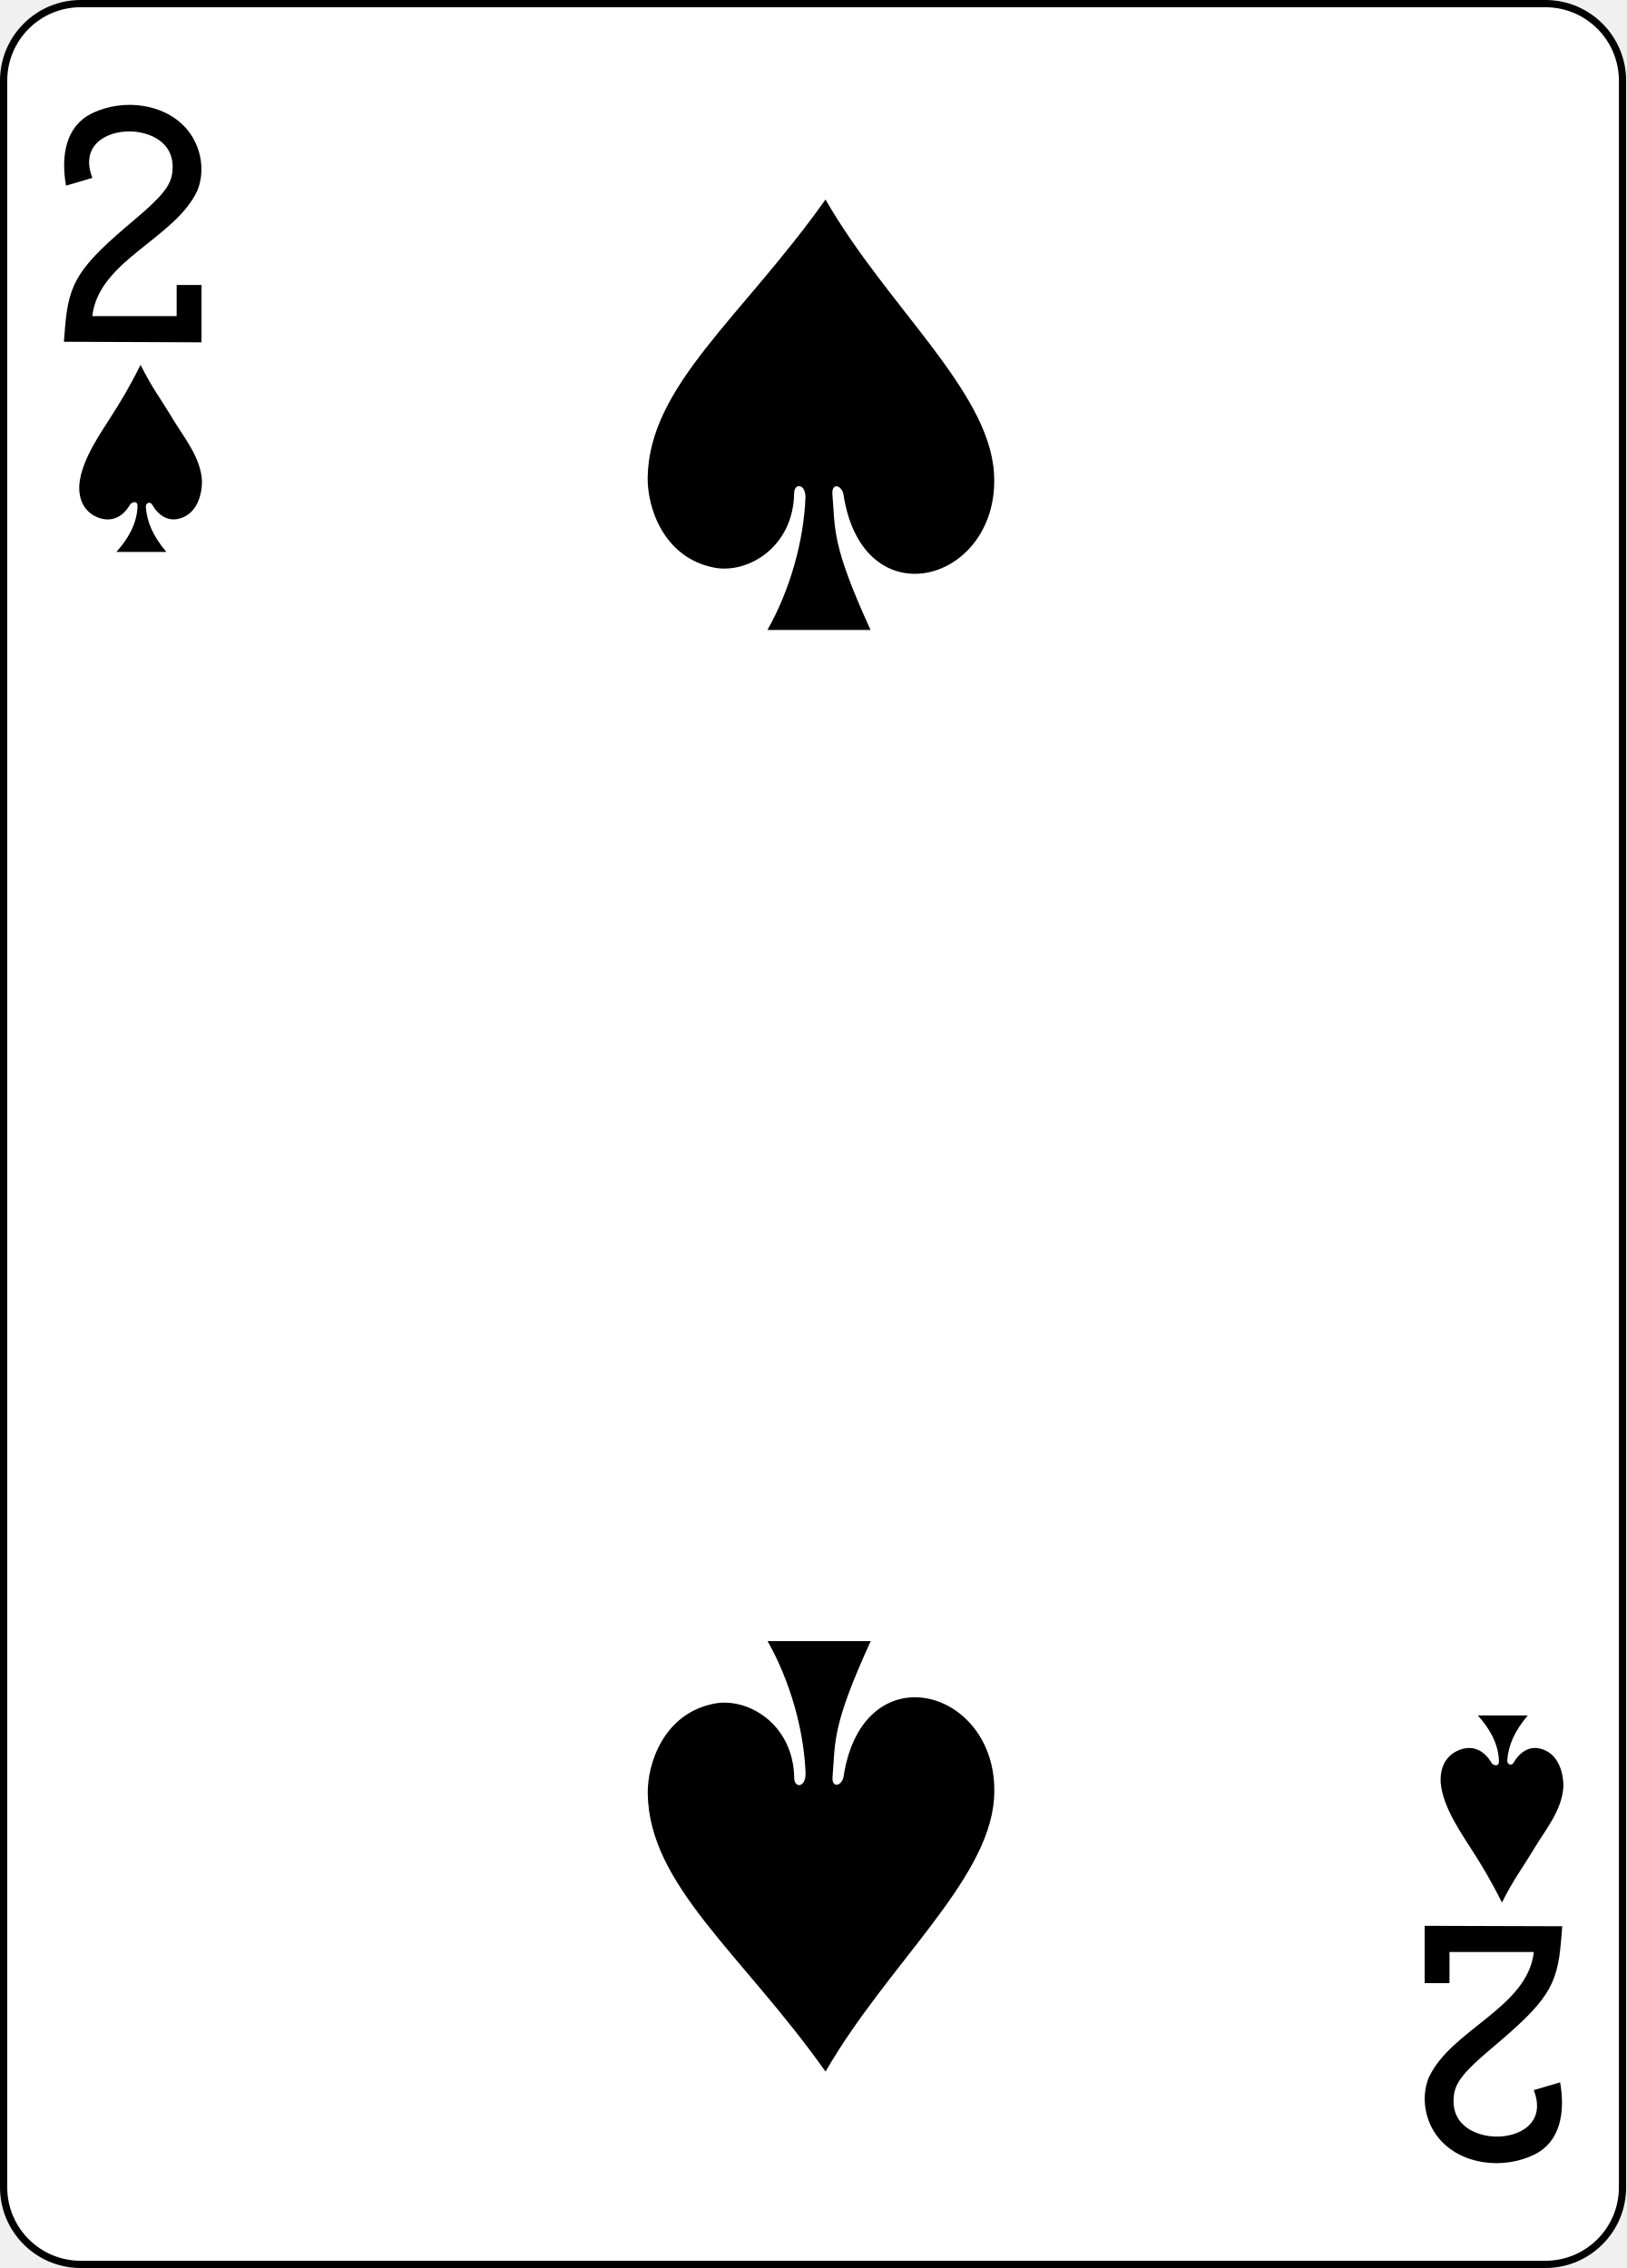
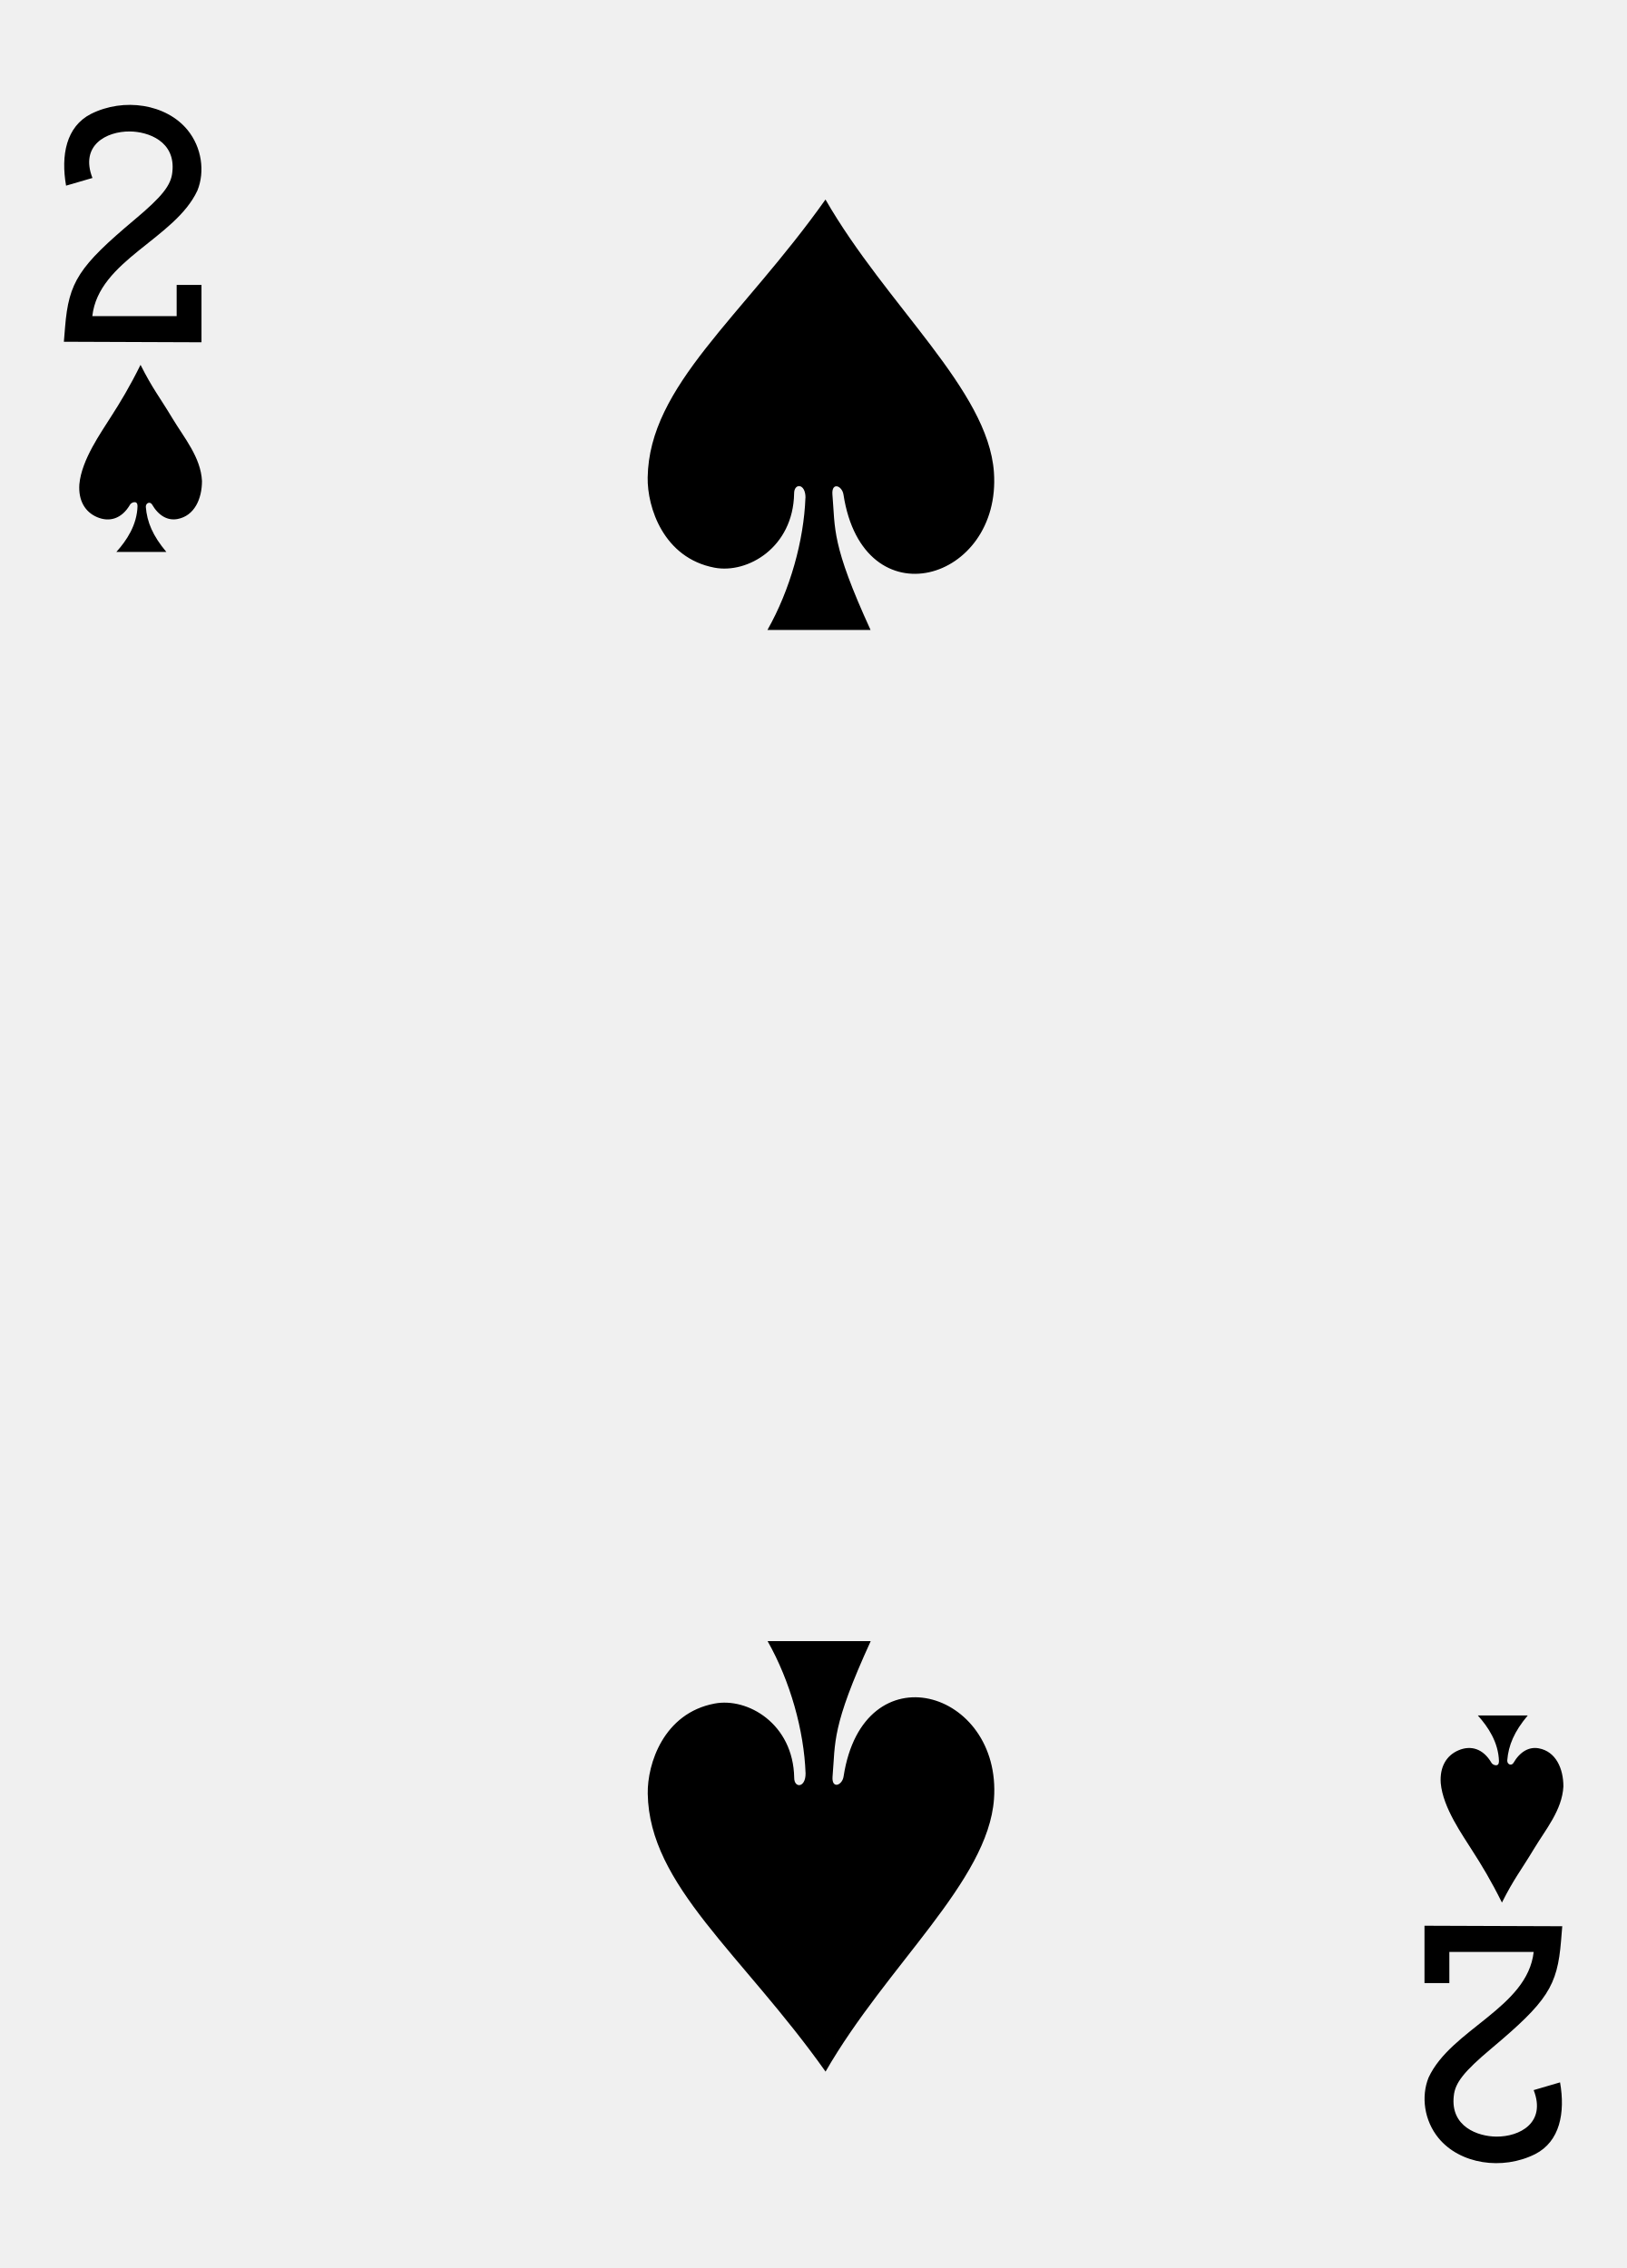
<svg xmlns="http://www.w3.org/2000/svg" height="312.808" width="224.225">
-   <g transform="translate(-6257.43 2747.31)">
-     <rect ry="10.63" rx="10.63" width="223.228" height="311.811" x="6257.929" y="-2746.811" fill="#fff" stroke="#000" stroke-width=".997" />
-     <path d="M6266.24-2700.174l.164-2.02c.51-6.238 1.874-8.345 9.622-14.854 3.76-3.16 4.994-4.718 5.168-6.526.49-4.26-3.35-5.59-5.855-5.614-3.25-.03-6.91 1.91-5.17 6.414l-3.638 1.068c-.734-4.2.017-8.142 3.426-9.893 4.546-2.28 10.38-1.38 13.323 2.21 1.978 2.42 2.428 5.75 1.368 8.36-3.1 6.67-13.62 9.61-14.49 17.32h11.63v-4.293h3.428v7.907zm206.608 218.537l-.165 2.02c-.51 6.238-1.875 8.345-9.622 14.854-3.76 3.16-4.99 4.717-5.16 6.526-.49 4.26 3.35 5.59 5.857 5.614 3.24.03 6.91-1.91 5.16-6.414l3.638-1.068c.735 4.2-.016 8.142-3.425 9.893-4.545 2.28-10.38 1.385-13.32-2.207-1.98-2.41-2.43-5.74-1.37-8.35 3.1-6.67 13.62-9.602 14.49-17.32h-11.63v4.3h-3.427v-7.906z" />
-   </g>
-   <path d="M111.07 68.66c.015-2.024-1.587-2.063-1.57-.585-.133 7.43-6.416 11.087-10.98 10.22-7.036-1.338-9.28-8.323-9.214-12.436.207-12.7 12.987-22.06 24.52-38.34 8.45 14.69 22.397 26.23 23.223 37.58 1.09 15.098-18.01 20.73-20.74 3.133-.18-1.244-1.64-1.8-1.53-.066.41 4.822-.178 6.83 5.262 18.72h-14.22c3.15-5.556 5.024-12.375 5.24-18.237zm.01 175.934c.015 2.025-1.586 2.064-1.568.585-.135-7.43-6.417-11.09-10.98-10.22-7.037 1.33-9.283 8.32-9.216 12.43.208 12.693 12.988 22.06 24.52 38.332 8.45-14.69 22.398-26.23 23.224-37.586 1.097-15.098-18.01-20.73-20.737-3.133-.176 1.243-1.64 1.8-1.526.065.414-4.823-.175-6.83 5.265-18.72h-14.22c3.148 5.555 5.024 12.374 5.238 18.235zM18.956 69.786c.01-.872-.895-.465-1.018-.19-1.163 1.985-2.864 2.447-4.547 1.73-1.66-.708-2.6-2.28-2.45-4.52.31-3.44 3.04-7.2 4.36-9.327 1.25-1.93 2.63-4.23 4.077-7.16 1.698 3.36 2.56 4.32 4.405 7.39 1.626 2.702 3.893 5.35 4.068 8.62 0 2.484-1.045 4.83-3.398 5.26-1.334.24-2.58-.44-3.506-2.038-.28-.406-.85-.194-.84.362.167 2.093.957 3.983 2.83 6.21h-6.89c1.41-1.575 2.85-3.703 2.917-6.35zm187.724 173.16c.01.87-.895.464-1.018.19-1.163-1.986-2.864-2.448-4.548-1.73-1.667.707-2.604 2.28-2.453 4.52.31 3.44 3.04 7.2 4.36 9.326 1.25 1.93 2.63 4.223 4.08 7.154 1.698-3.363 2.56-4.32 4.406-7.39 1.626-2.705 3.893-5.354 4.068-8.623 0-2.485-1.045-4.832-3.4-5.26-1.33-.242-2.577.442-3.502 2.037-.28.407-.85.195-.84-.362.167-2.093.957-3.983 2.83-6.21h-6.886c1.41 1.574 2.85 3.702 2.916 6.347z" />
+   <path d="M8.808 47.135l.165-2.02c.51-6.237 1.875-8.345 9.622-14.854 3.76-3.15 4.994-4.71 5.168-6.52.49-4.26-3.35-5.59-5.855-5.61-3.242-.03-6.91 1.913-5.16 6.415l-3.638 1.06c-.734-4.2.017-8.14 3.426-9.89 4.546-2.28 10.38-1.383 13.323 2.21 1.97 2.413 2.42 5.745 1.36 8.355-3.1 6.67-13.62 9.605-14.49 17.32h11.63v-4.3h3.424v7.906zm206.61 218.537l-.166 2.02c-.51 6.238-1.874 8.346-9.622 14.854-3.76 3.16-4.994 4.718-5.168 6.527-.49 4.26 3.35 5.59 5.855 5.614 3.242.03 6.91-1.912 5.16-6.414l3.638-1.068c.734 4.2-.017 8.142-3.426 9.892-4.55 2.28-10.38 1.385-13.33-2.207-1.98-2.414-2.43-5.746-1.37-8.355 3.1-6.672 13.62-9.607 14.49-17.32h-11.63v4.295h-3.427v-7.907zM111.07 68.66c.015-2.024-1.587-2.063-1.57-.585-.133 7.43-6.416 11.087-10.98 10.22-7.036-1.338-9.28-8.323-9.214-12.436.207-12.7 12.987-22.06 24.52-38.34 8.45 14.69 22.397 26.23 23.223 37.58 1.09 15.098-18.01 20.73-20.74 3.133-.18-1.244-1.64-1.8-1.53-.066.41 4.822-.178 6.83 5.262 18.72h-14.22c3.15-5.556 5.024-12.375 5.24-18.237zm.01 175.934c.015 2.025-1.586 2.064-1.568.585-.135-7.43-6.417-11.09-10.98-10.22-7.037 1.33-9.283 8.32-9.216 12.43.208 12.693 12.988 22.06 24.52 38.332 8.45-14.69 22.398-26.23 23.224-37.586 1.097-15.098-18.01-20.73-20.737-3.133-.176 1.243-1.64 1.8-1.526.065.414-4.823-.175-6.83 5.265-18.72h-14.22c3.148 5.555 5.024 12.374 5.238 18.236zM18.956 69.786c.01-.872-.895-.465-1.018-.19-1.163 1.985-2.864 2.447-4.547 1.73-1.66-.708-2.6-2.28-2.45-4.52.31-3.44 3.04-7.2 4.36-9.327 1.25-1.93 2.63-4.23 4.077-7.16 1.698 3.36 2.56 4.32 4.405 7.39 1.626 2.702 3.893 5.35 4.068 8.62 0 2.484-1.045 4.83-3.398 5.26-1.334.24-2.58-.44-3.506-2.038-.28-.406-.85-.194-.84.362.167 2.093.957 3.983 2.83 6.21h-6.89c1.41-1.575 2.85-3.703 2.917-6.35zm187.724 173.16c.01.87-.895.464-1.018.19-1.163-1.986-2.864-2.448-4.548-1.73-1.667.707-2.604 2.28-2.453 4.52.31 3.44 3.04 7.2 4.36 9.326 1.25 1.93 2.63 4.223 4.08 7.154 1.698-3.363 2.56-4.32 4.406-7.39 1.626-2.705 3.893-5.354 4.068-8.623 0-2.485-1.045-4.832-3.4-5.26-1.33-.242-2.577.442-3.502 2.037-.28.407-.85.195-.84-.362.167-2.093.957-3.983 2.83-6.21h-6.886c1.41 1.574 2.85 3.702 2.916 6.347z" />
</svg>
